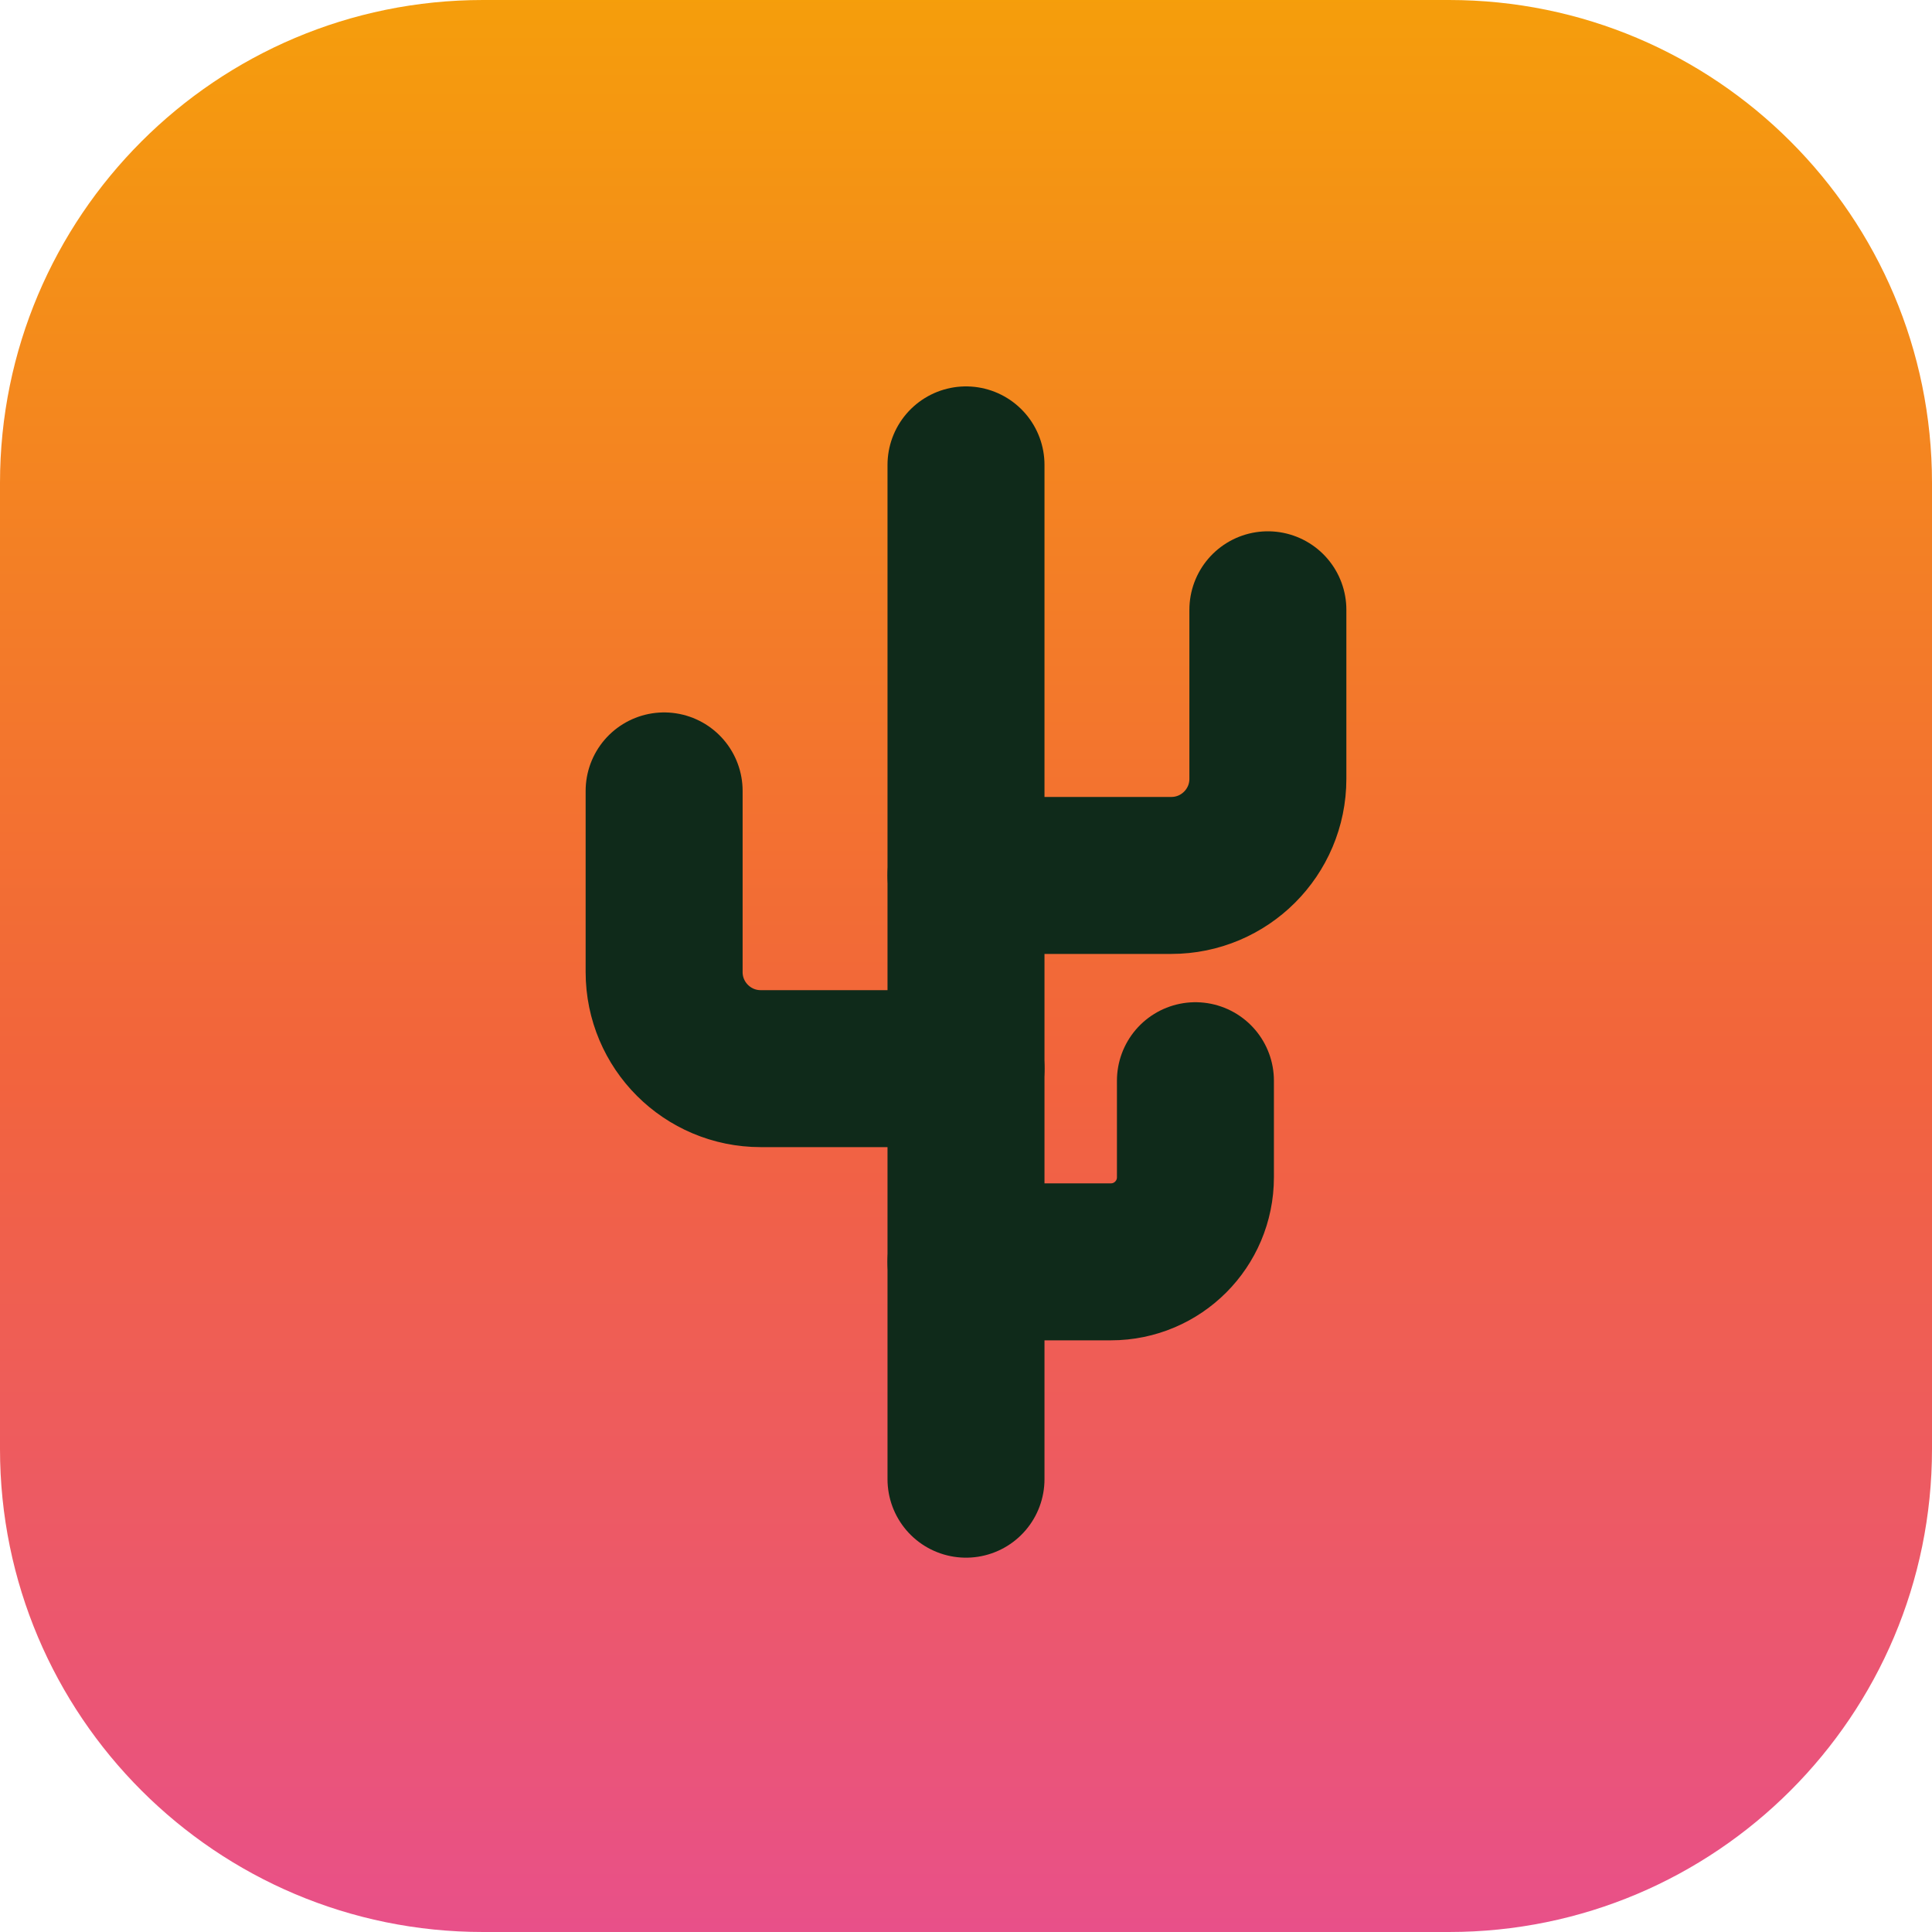
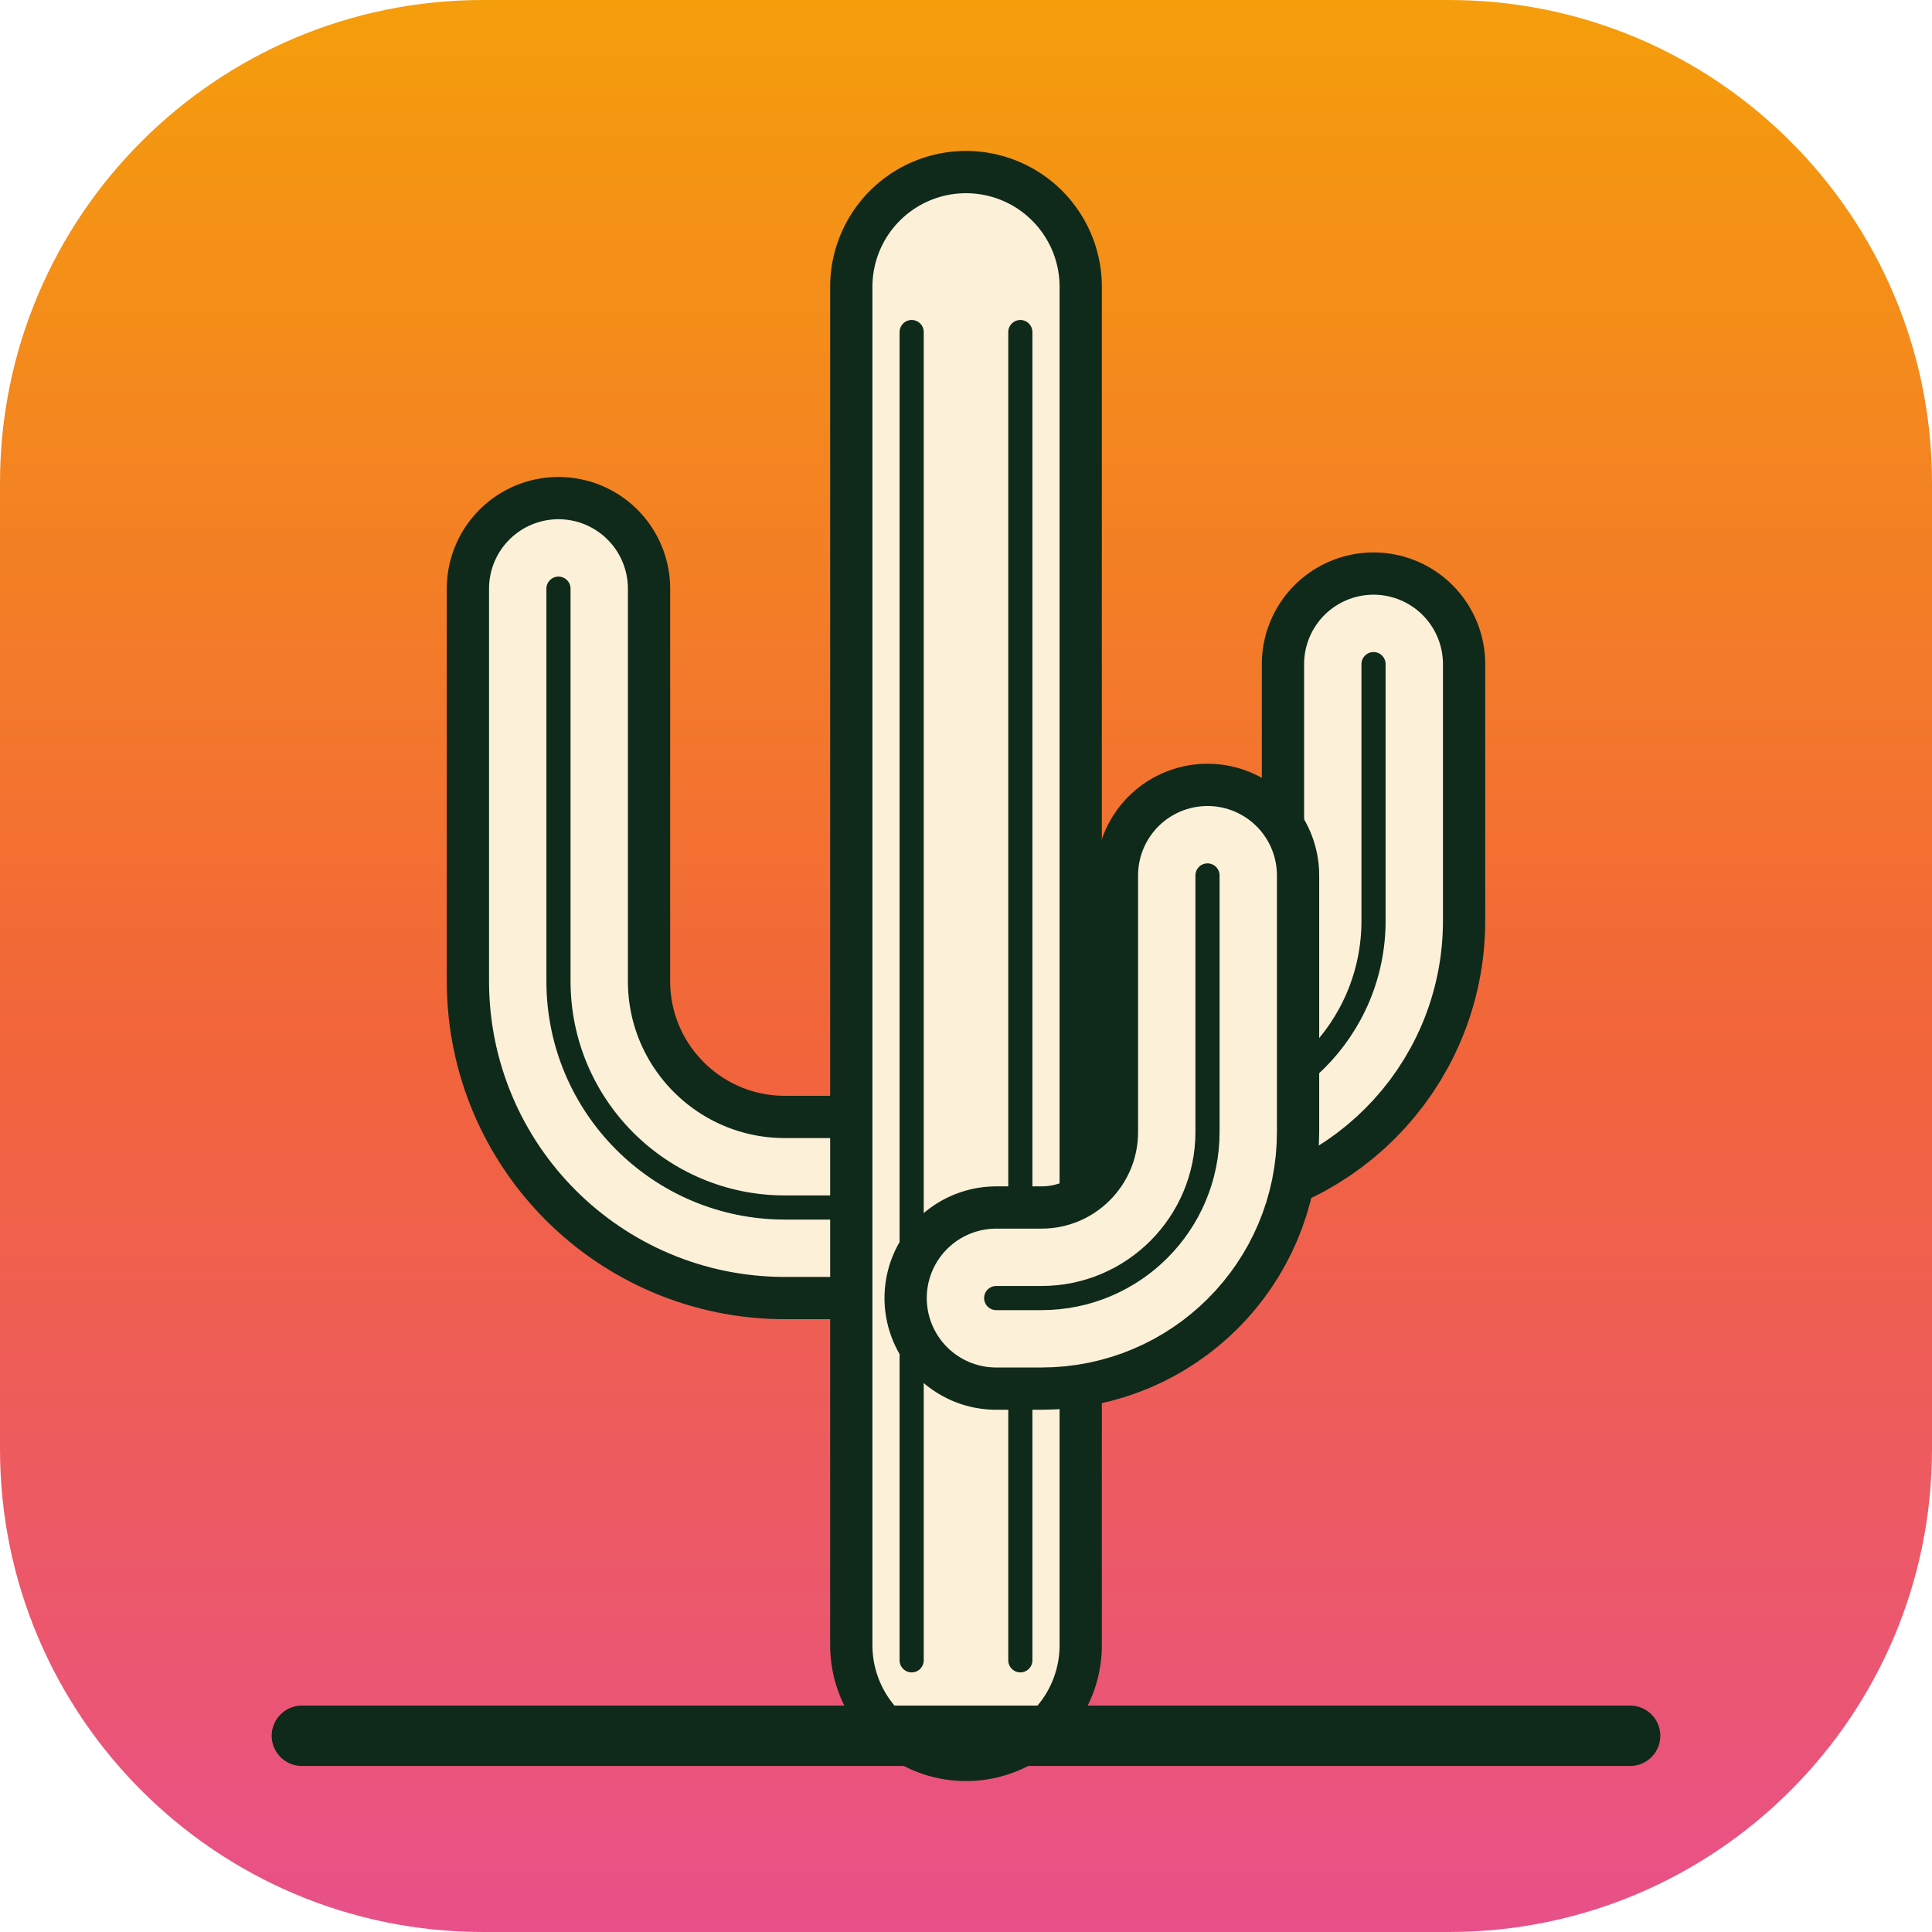
<svg xmlns="http://www.w3.org/2000/svg" viewBox="0 0 64 64">
  <defs>
    <linearGradient id="g" x1="0" y1="0" x2="0" y2="1">
      <stop offset="0" stop-color="#f59e0b" />
      <stop offset=".55" stop-color="#f2643c" />
      <stop offset="1" stop-color="#e8508a" />
    </linearGradient>
+     <path id="la" d="M18.5 19.5V32.5a7.5 7.5 0 0 0 7.5 7.5H30" />
+     <path id="ra" d="M45.5 22V30.5a6.5 6.5 0 0 1-6.5 6.5H34" />
+     <path id="tr" d="M32 54.5V9.5" />
+     <path id="fa" d="M40 29V37.5a5.5 5.5 0 0 1-5.5 5.5H33" />
  </defs>
  <rect width="64" height="64" rx="16" fill="url(#g)" />
-   <g color="#0f2a1a" transform="translate(8 7) scale(2)">
-     <g fill="none" stroke="currentColor" stroke-width="2.6" stroke-linecap="round" stroke-linejoin="round">
-       <path d="M12 21V4.2" />
-       <path d="M12 14.2H8.6a1.6 1.6 0 0 1-1.6-1.6V9.6" />
-       <path d="M12 11H15.4a1.6 1.6 0 0 0 1.6-1.6V6.6" />
-       <path d="M12 17.4h2.4a1.4 1.4 0 0 0 1.4-1.4v-1.6" />
-     </g>
+   <g fill="none" stroke-linecap="round" stroke-linejoin="round">
+     <use href="#la" stroke="#0f2a1a" stroke-width="7.4" />
+     <use href="#la" stroke="#fdf0d8" stroke-width="4.6" />
+     <use href="#la" stroke="#0f2a1a" stroke-width=".8" />
+     <use href="#ra" stroke="#0f2a1a" stroke-width="7.4" />
+     <use href="#ra" stroke="#fdf0d8" stroke-width="4.6" />
+     <use href="#ra" stroke="#0f2a1a" stroke-width=".8" />
+     <use href="#tr" stroke="#0f2a1a" stroke-width="9" />
+     <use href="#tr" stroke="#fdf0d8" stroke-width="6.2" />
+     <path d="M30.2 11V55M33.8 11V55" stroke="#0f2a1a" stroke-width=".8" />
+     <use href="#fa" stroke="#0f2a1a" stroke-width="7.4" />
+     <use href="#fa" stroke="#fdf0d8" stroke-width="4.6" />
+     <use href="#fa" stroke="#0f2a1a" stroke-width=".8" />
+     <path d="M10 57.5H54" stroke="#0f2a1a" stroke-width="2" />
  </g>
</svg>
